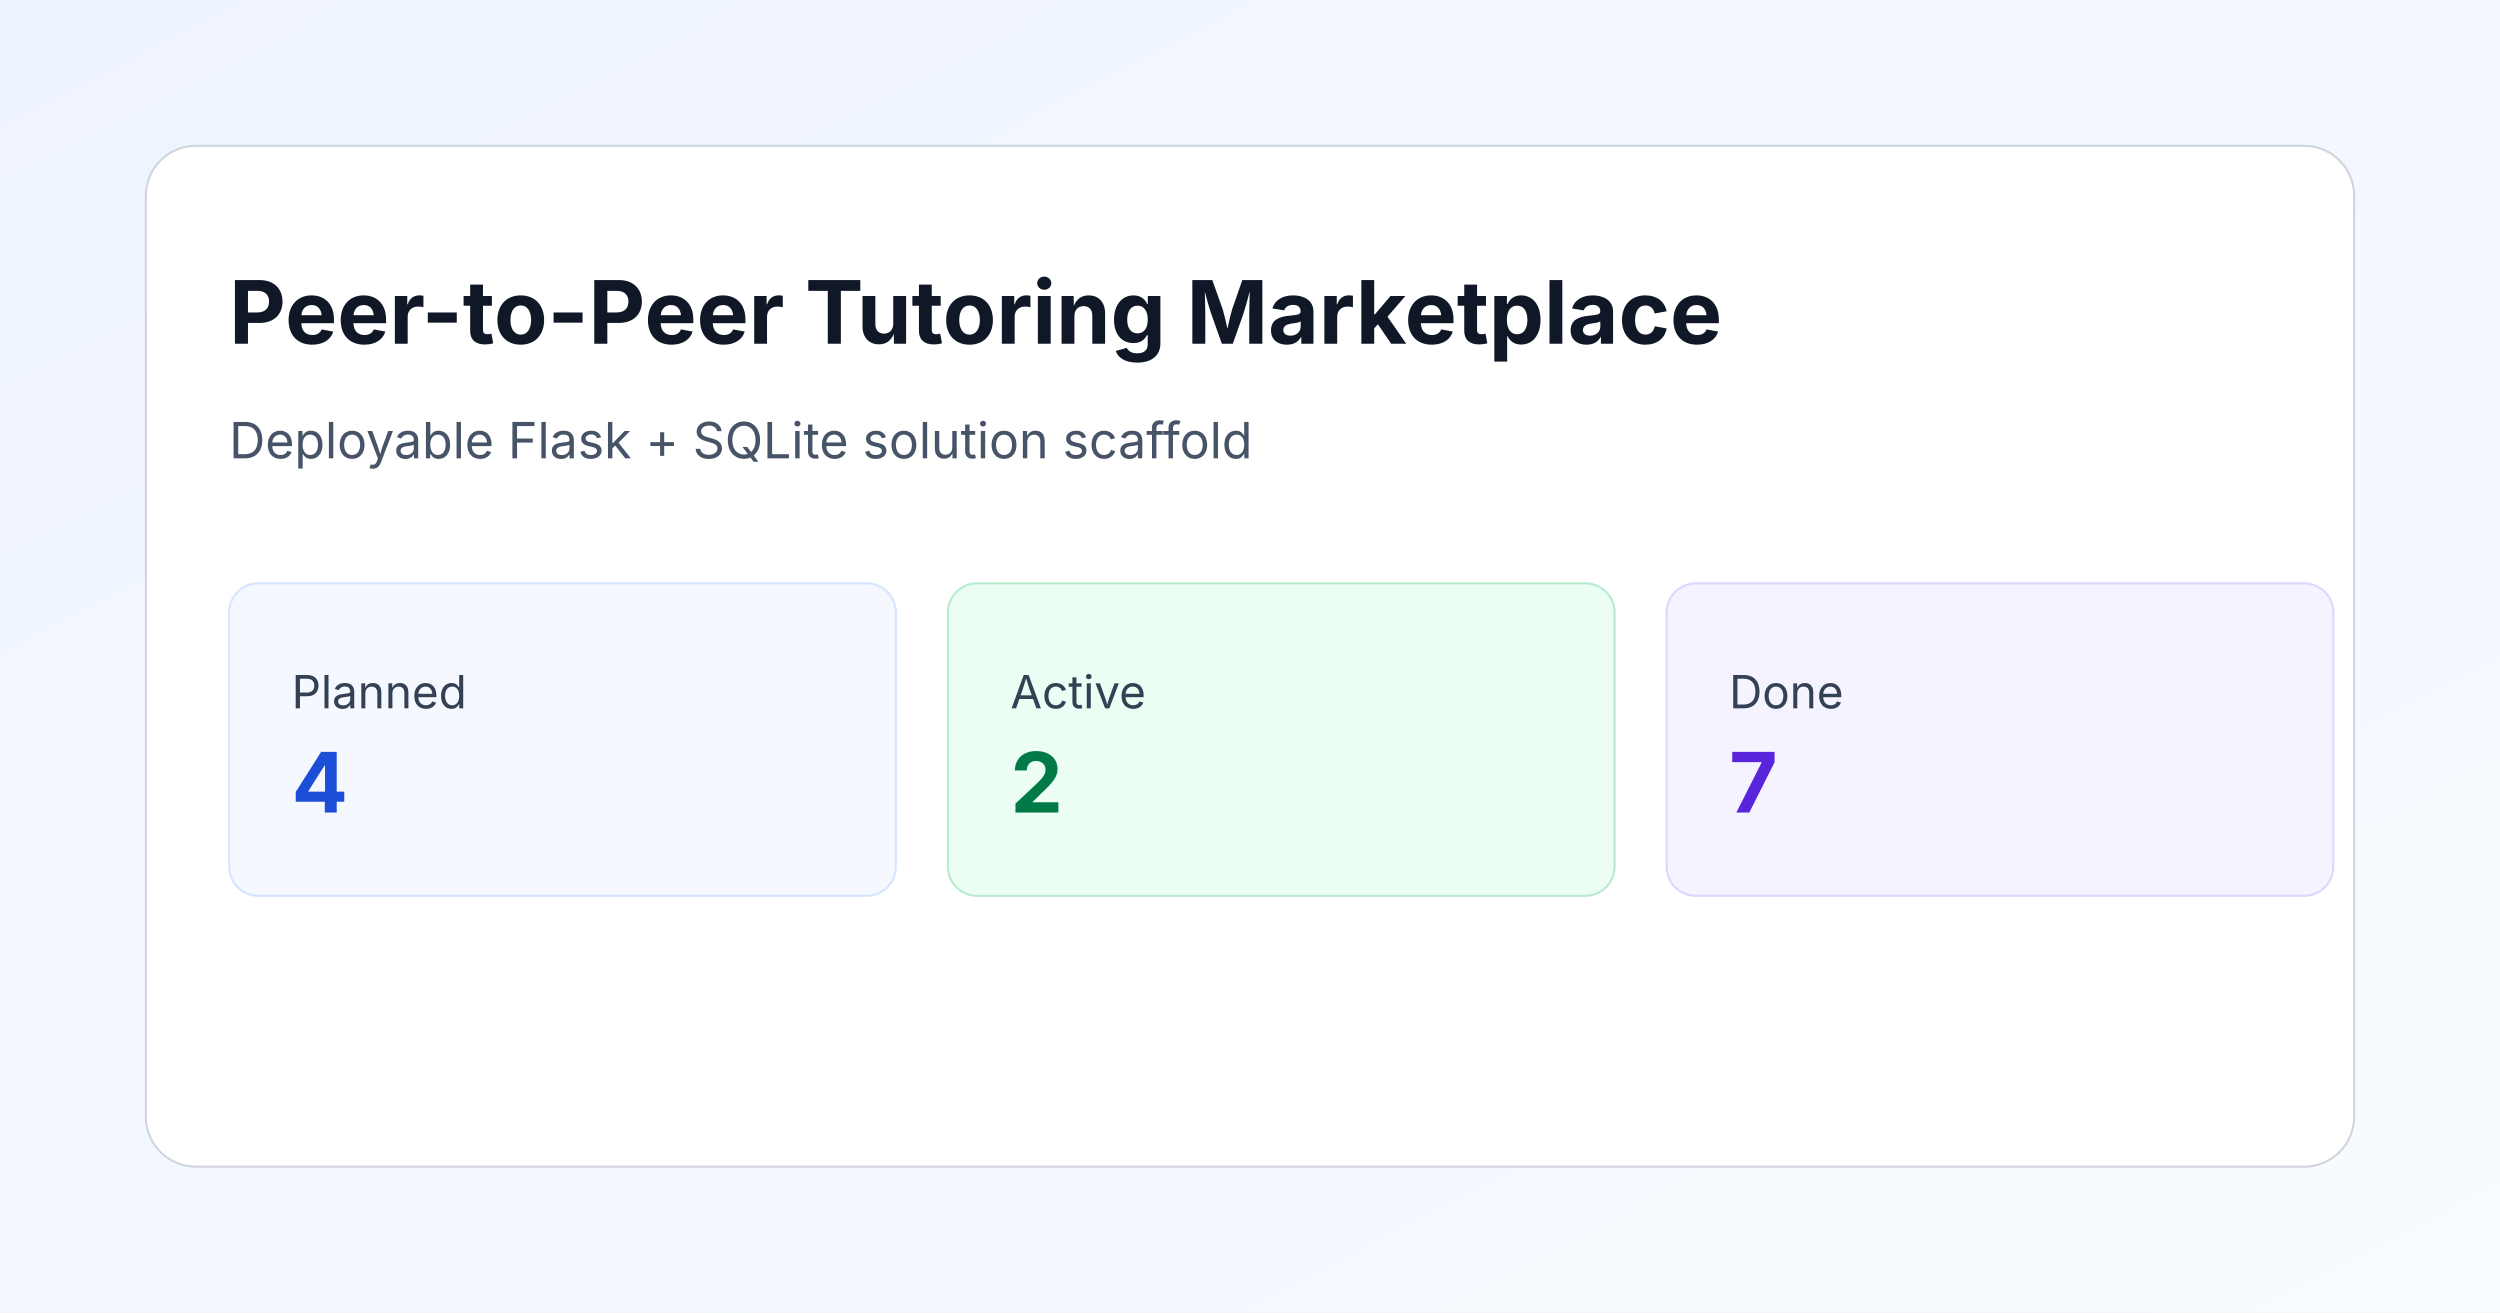
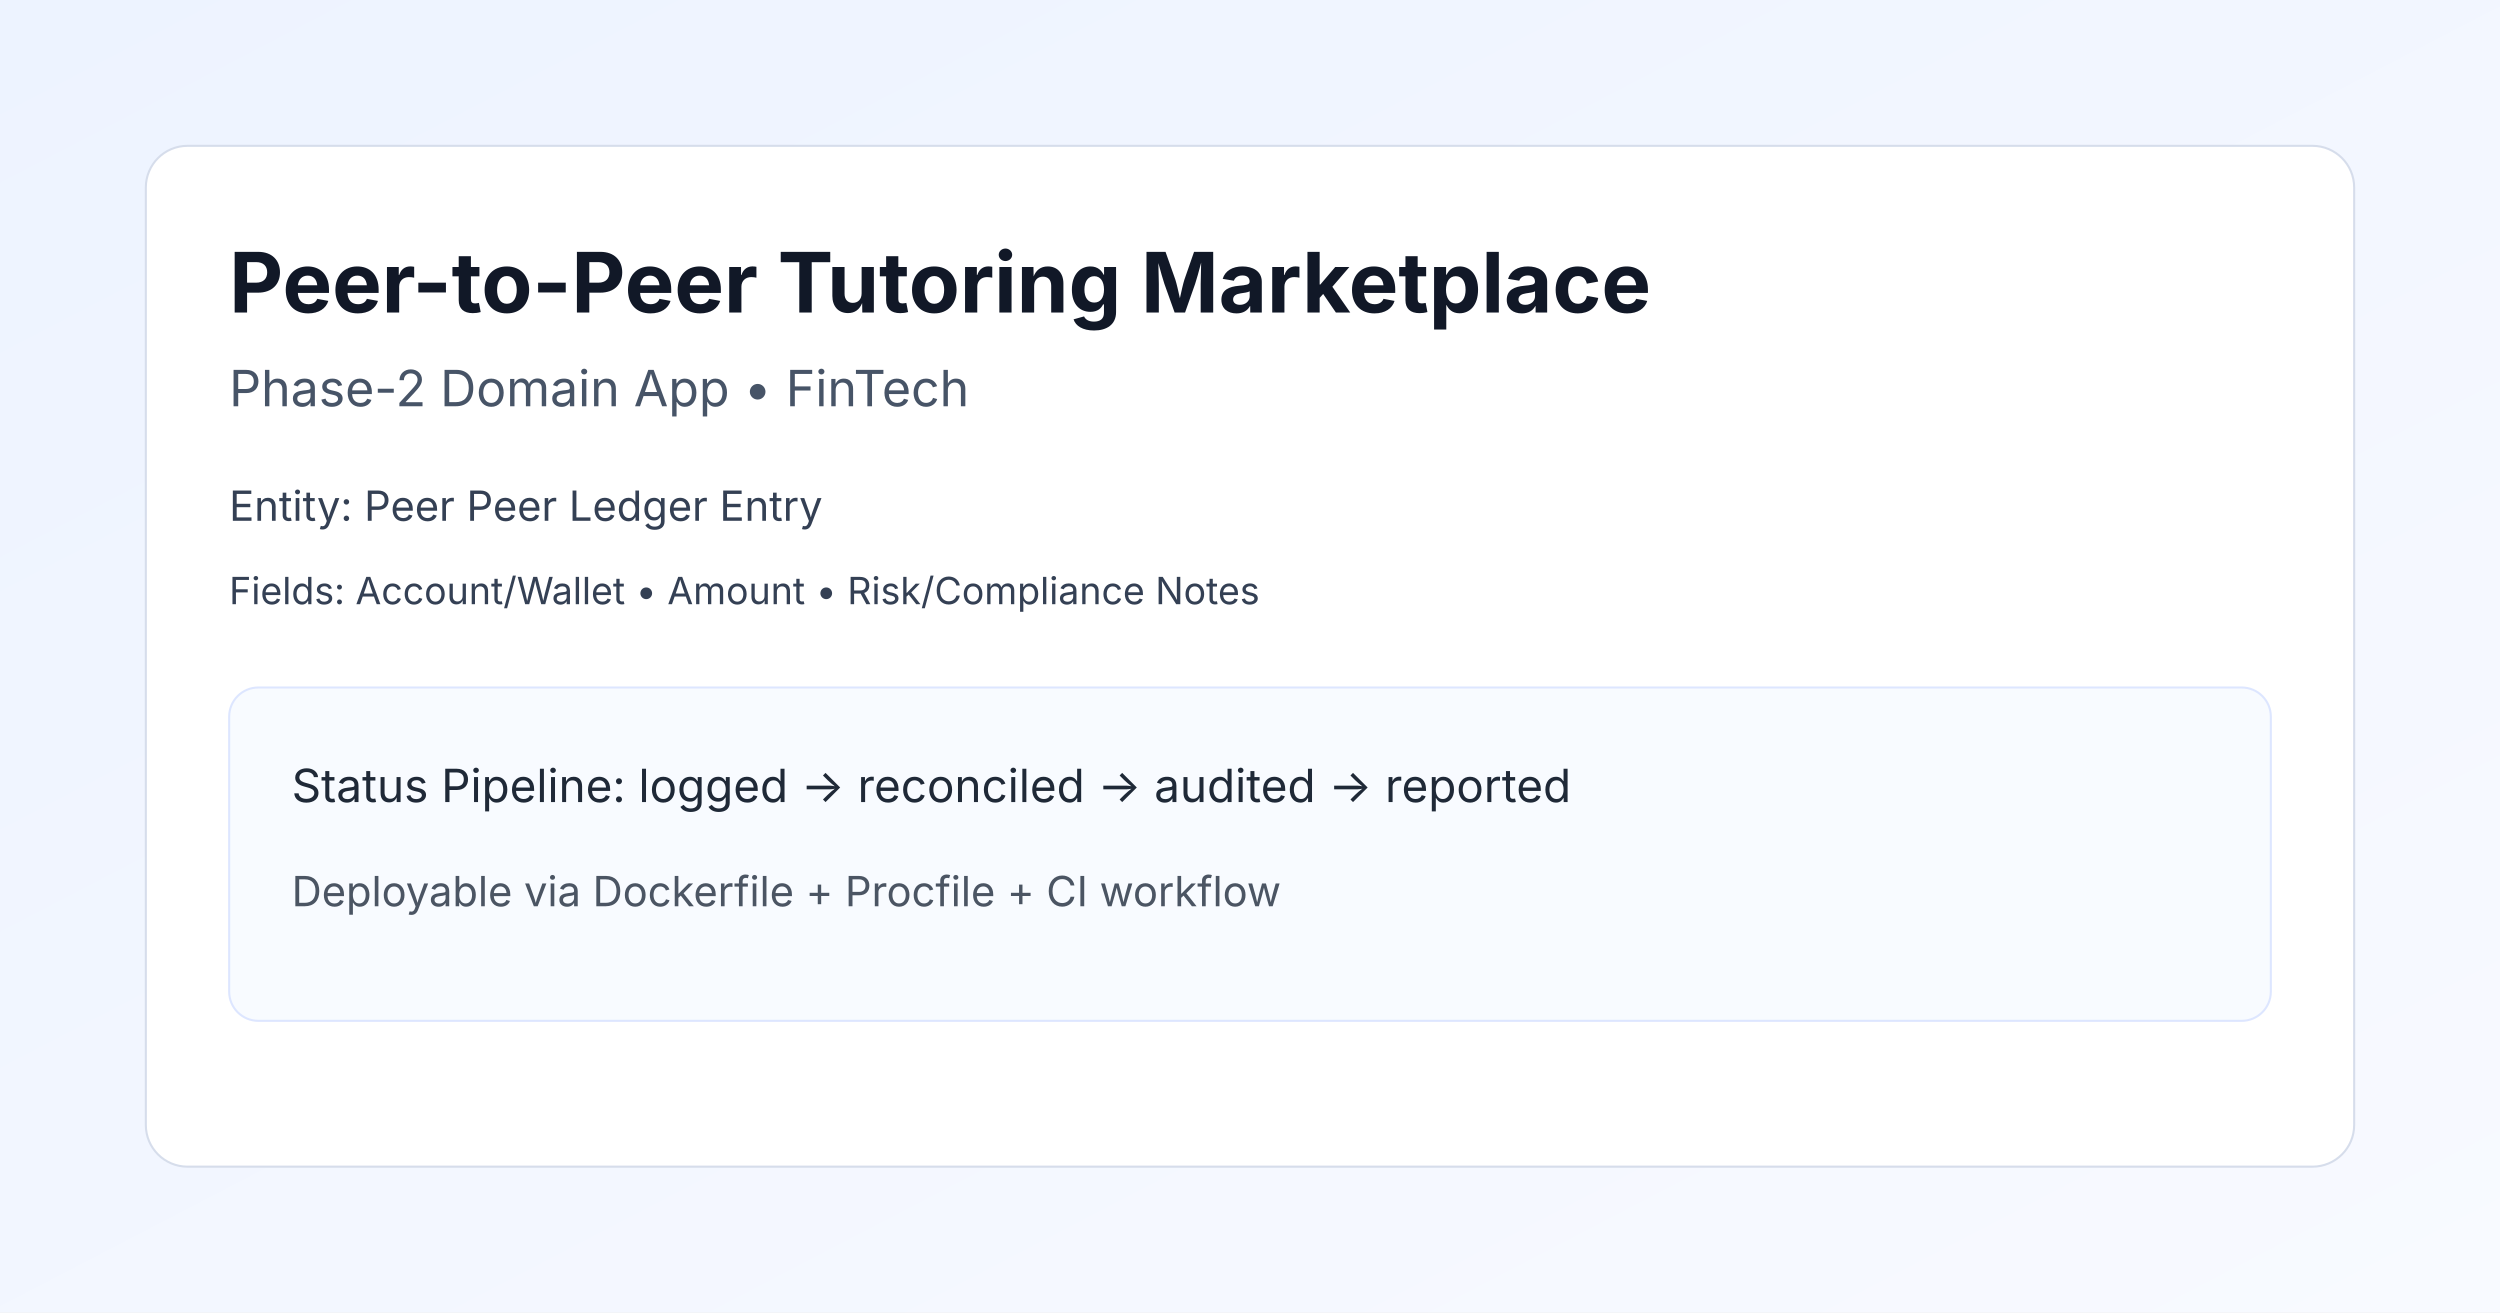
<svg xmlns="http://www.w3.org/2000/svg" width="1200" height="630" viewBox="0 0 1200 630">
  <defs>
    <linearGradient id="bg" x1="0" y1="0" x2="1" y2="1">
-       <stop offset="0%" stop-color="#eef4ff" />
-       <stop offset="100%" stop-color="#f8fbff" />
+       <stop offset="0%" stop-color="#edf3ff" />
+       <stop offset="100%" stop-color="#f8faff" />
    </linearGradient>
  </defs>
  <rect width="1200" height="630" fill="url(#bg)" />
-   <rect x="70" y="70" width="1060" height="490" rx="24" fill="#ffffff" stroke="#d0d5dd" />
-   <text x="110" y="165" font-size="42" font-family="Inter, Arial" fill="#101828" font-weight="700">Peer-to-Peer Tutoring Marketplace</text>
-   <text x="110" y="220" font-size="24" font-family="Inter, Arial" fill="#475467">Deployable Flask + SQLite solution scaffold</text>
-   <rect x="110" y="280" width="320" height="150" rx="14" fill="#f5f8ff" stroke="#d6e4ff" />
-   <text x="140" y="340" font-size="22" font-family="Inter, Arial" fill="#344054">Planned</text>
-   <text x="140" y="390" font-size="40" font-family="Inter, Arial" fill="#1d4ed8" font-weight="700">4</text>
-   <rect x="455" y="280" width="320" height="150" rx="14" fill="#ecfdf3" stroke="#b7ebcf" />
-   <text x="485" y="340" font-size="22" font-family="Inter, Arial" fill="#344054">Active</text>
-   <text x="485" y="390" font-size="40" font-family="Inter, Arial" fill="#027a48" font-weight="700">2</text>
-   <rect x="800" y="280" width="320" height="150" rx="14" fill="#f4f3ff" stroke="#ddd6fe" />
-   <text x="830" y="340" font-size="22" font-family="Inter, Arial" fill="#344054">Done</text>
-   <text x="830" y="390" font-size="40" font-family="Inter, Arial" fill="#5925dc" font-weight="700">7</text>
+   <rect x="70" y="70" width="1060" height="490" rx="20" fill="#fff" stroke="#d6ddeb" />
+   <text x="110" y="150" font-size="40" font-family="Inter, Arial" fill="#111827" font-weight="700">Peer-to-Peer Tutoring Marketplace</text>
+   <text x="110" y="195" font-size="24" font-family="Inter, Arial" fill="#475467">Phase-2 Domain App • FinTech</text>
+   <text x="110" y="250" font-size="20" font-family="Inter, Arial" fill="#344054">Entity: Peer Peer Ledger Entry</text>
+   <text x="110" y="290" font-size="18" font-family="Inter, Arial" fill="#344054">Fields: Account/Wallet • Amount • Risk/Compliance Notes</text>
+   <rect x="110" y="330" width="980" height="160" rx="14" fill="#f8fbff" stroke="#dde6ff" />
+   <text x="140" y="385" font-size="22" font-family="Inter, Arial" fill="#1f2937">Status Pipeline: logged → reconciled → audited → reported</text>
+   <text x="140" y="435" font-size="20" font-family="Inter, Arial" fill="#4b5563">Deployable via Dockerfile + Procfile + CI workflow</text>
</svg>
